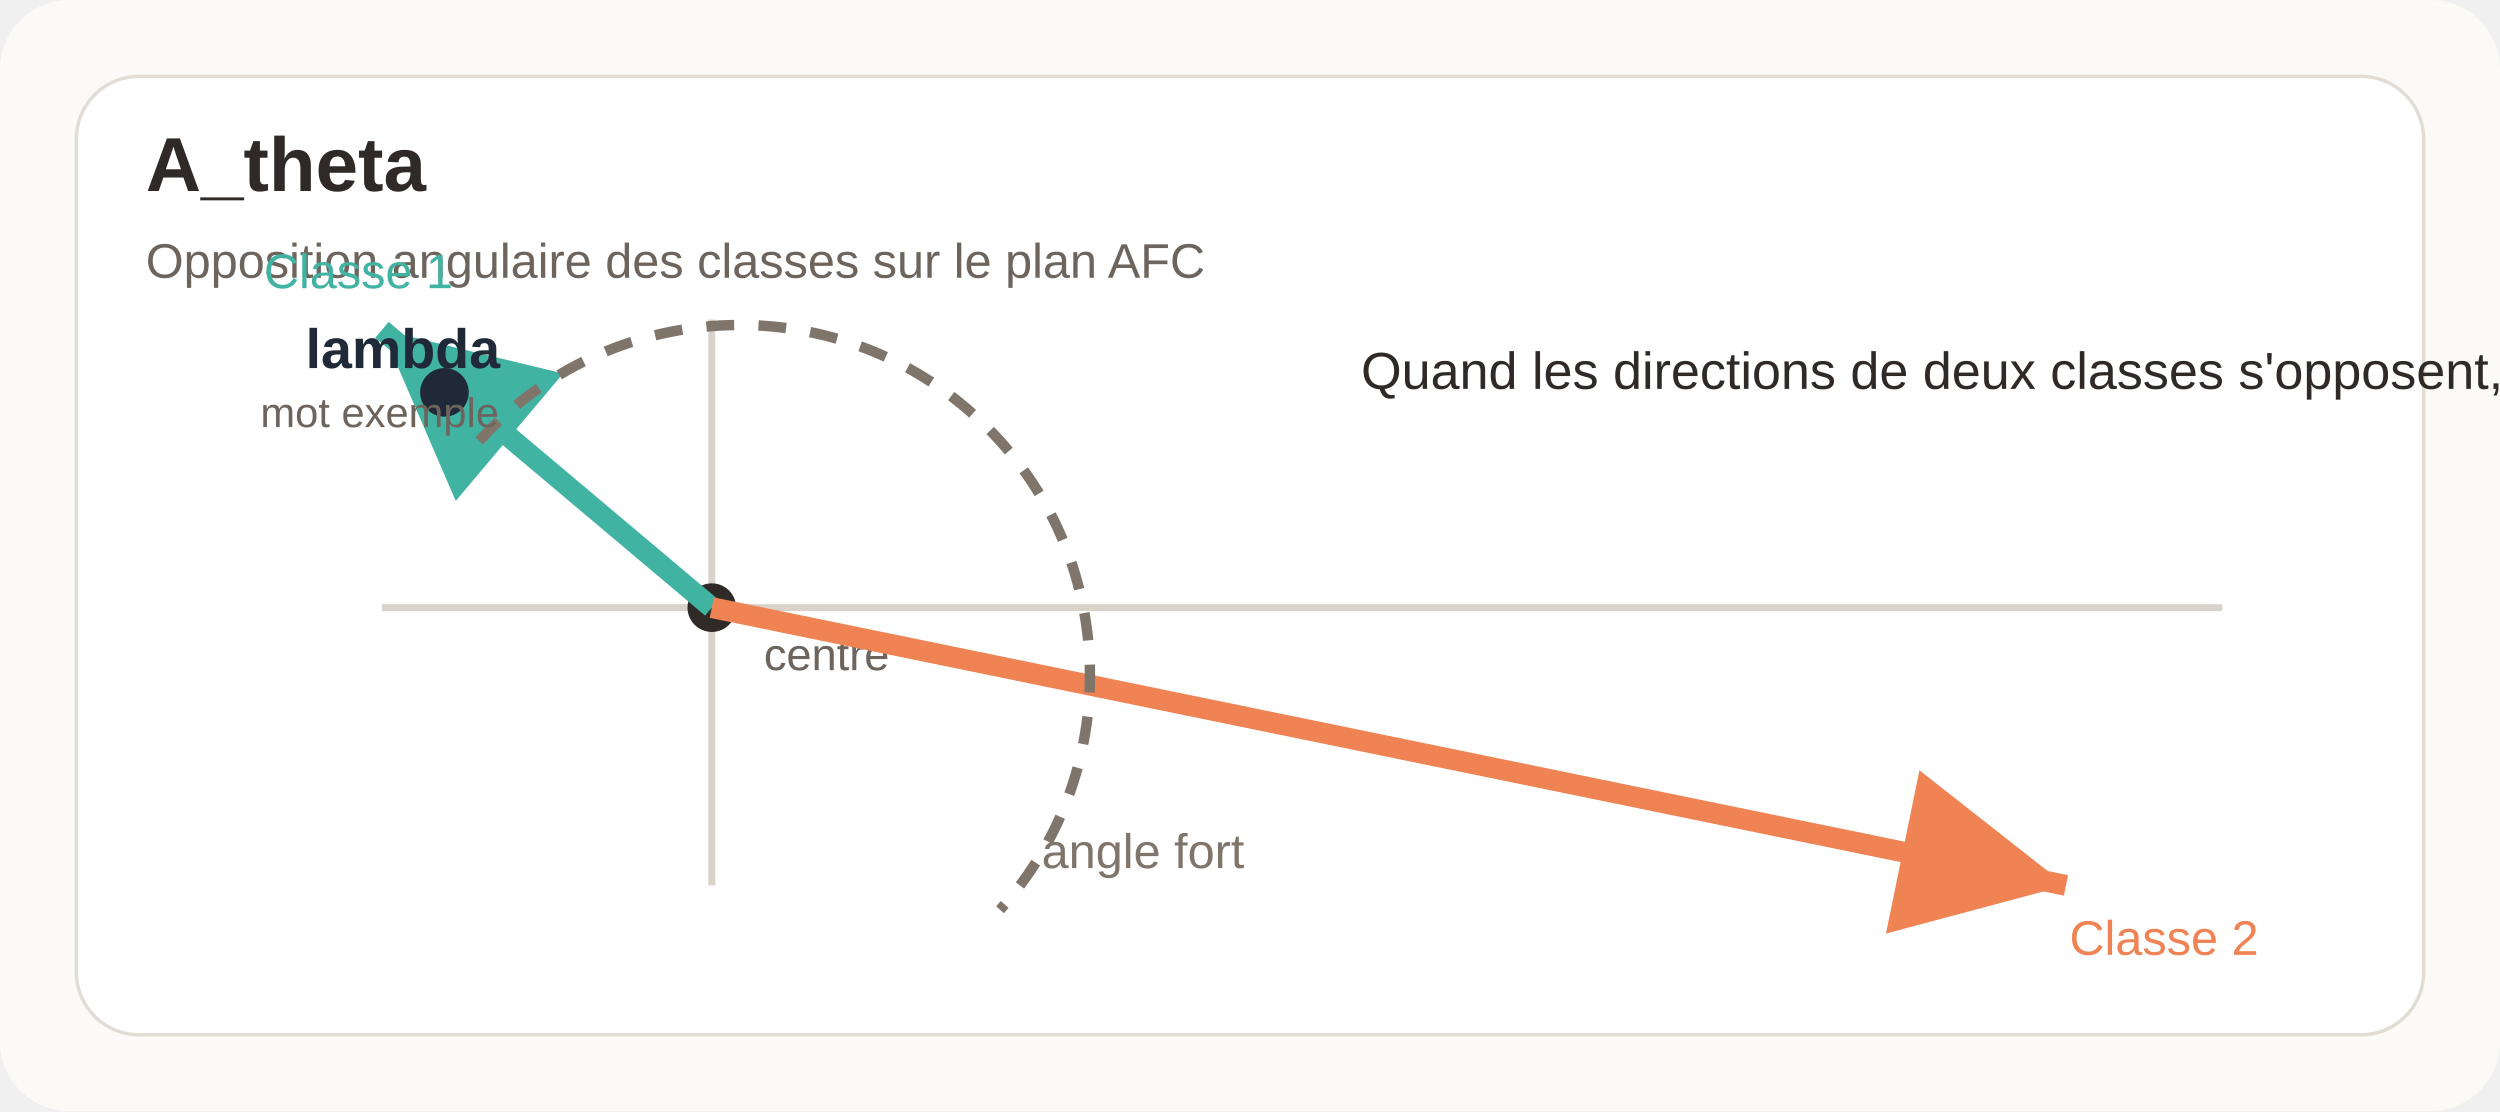
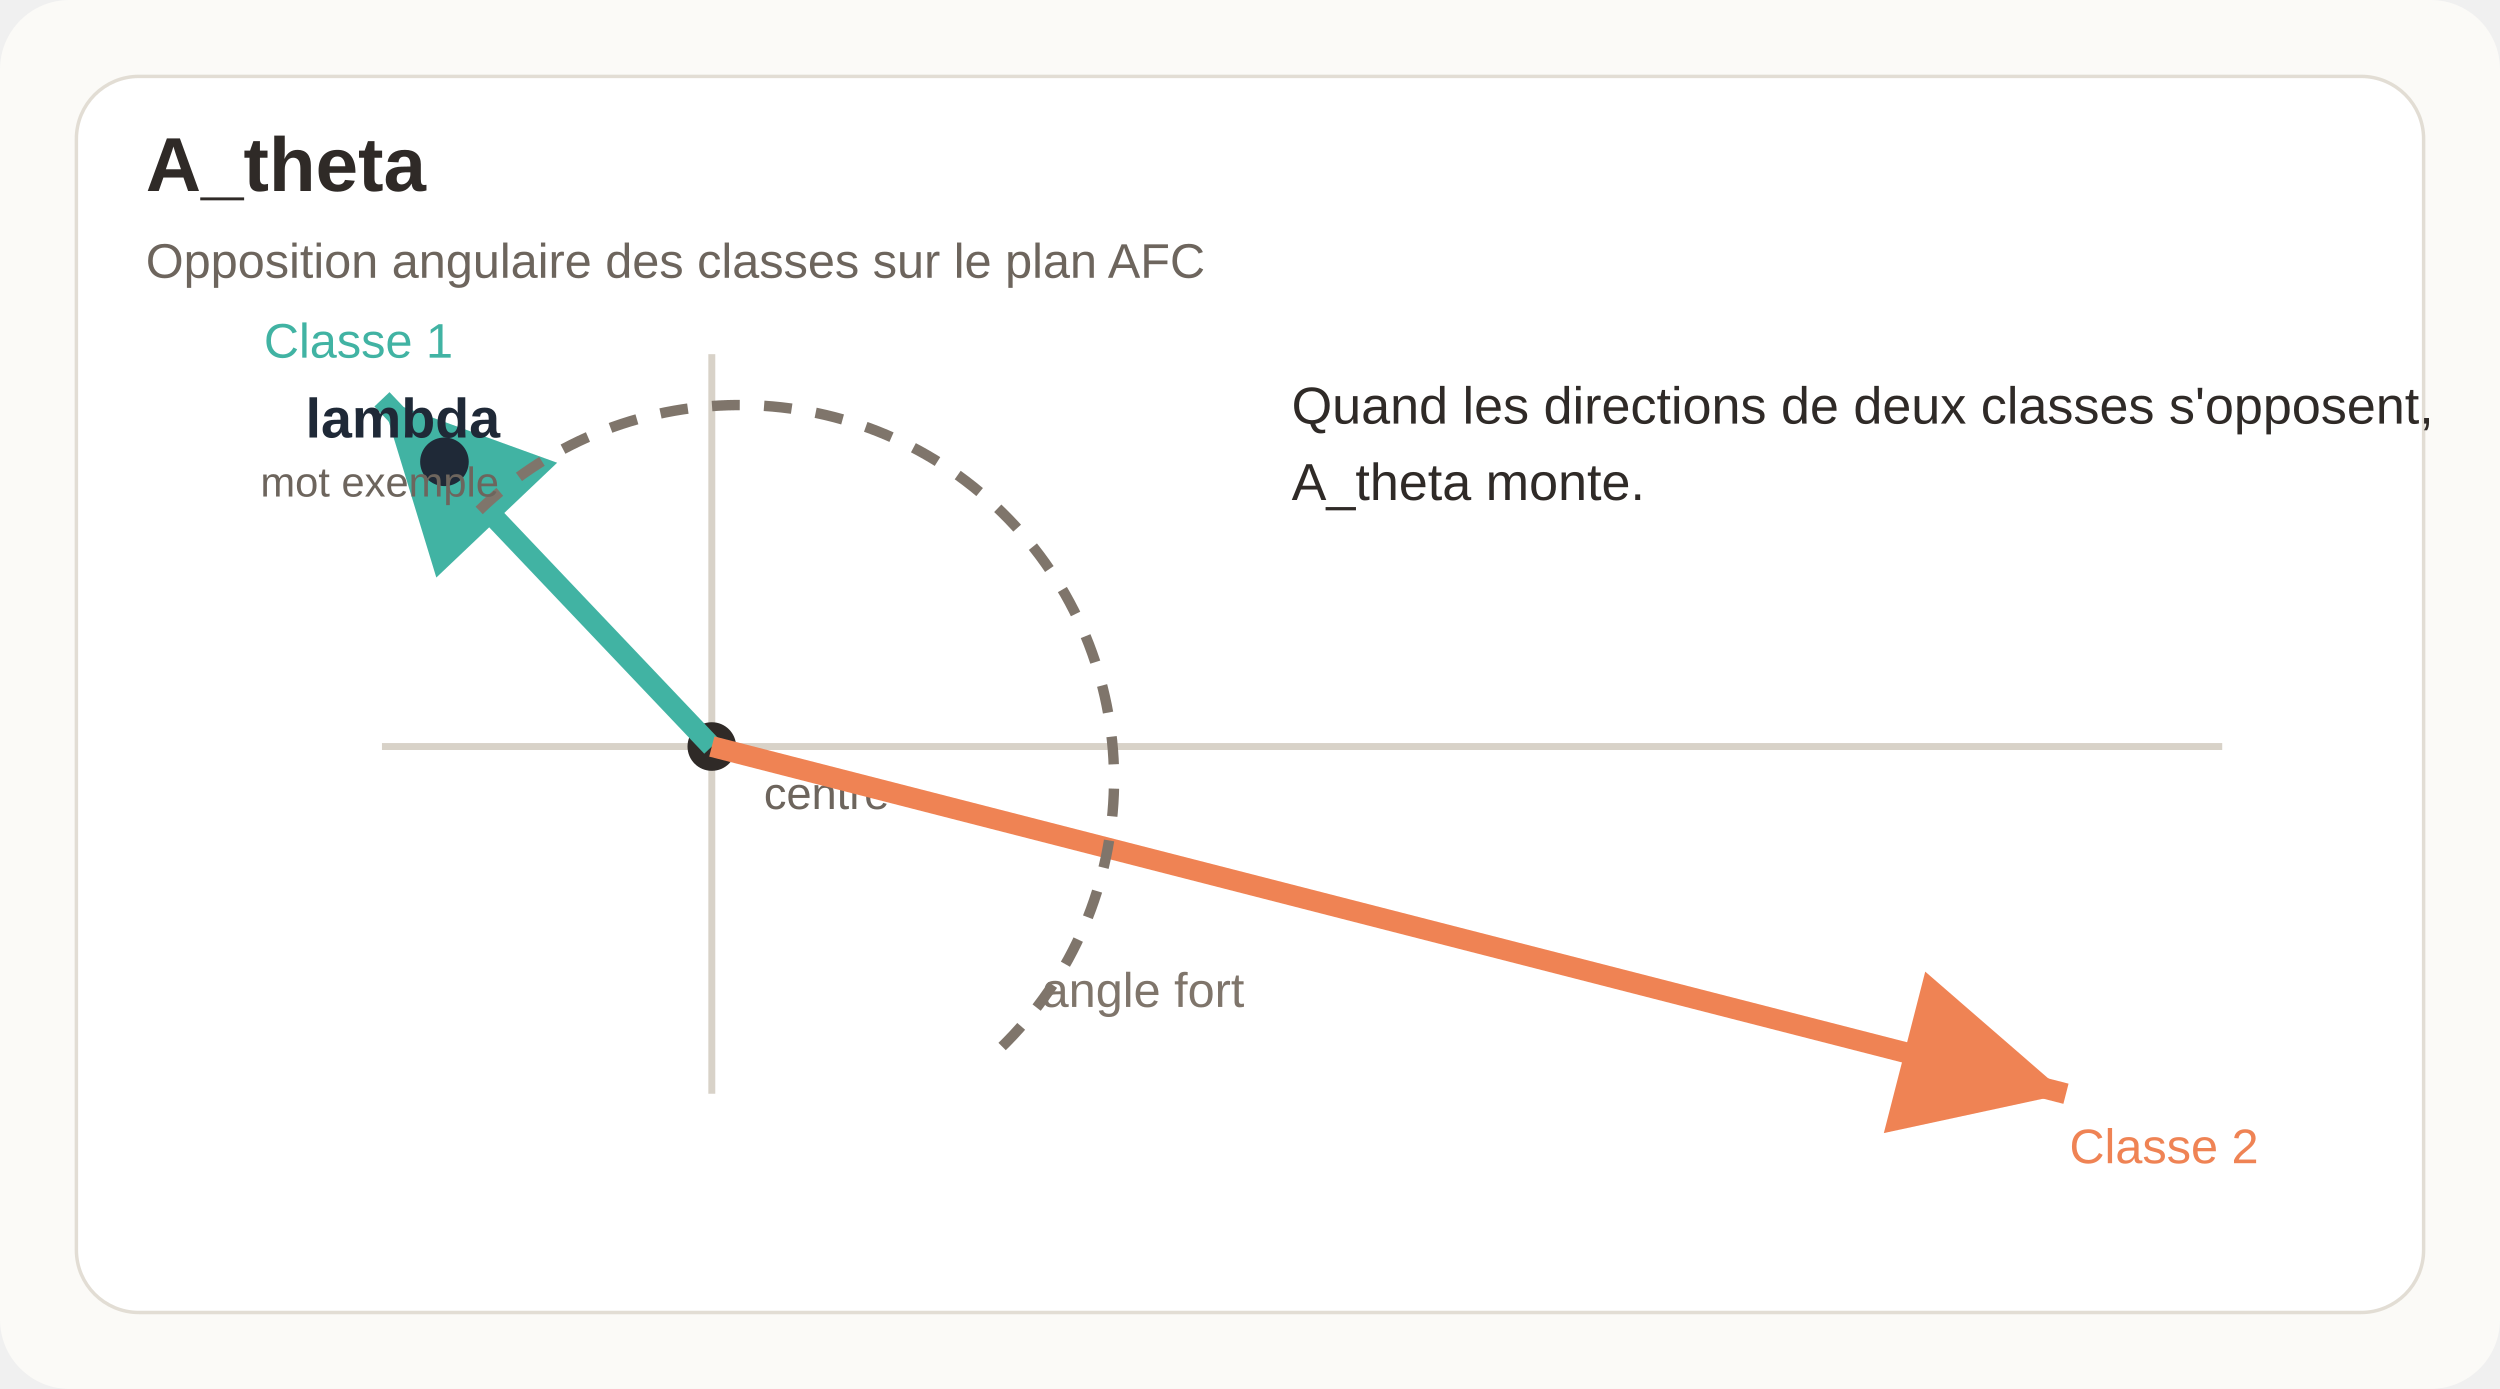
- <svg xmlns="http://www.w3.org/2000/svg" width="720" height="320" viewBox="0 0 720 320" role="img" aria-labelledby="title desc">
+ <svg xmlns="http://www.w3.org/2000/svg" width="720" height="400" viewBox="0 0 720 400" role="img" aria-labelledby="title desc">
  <defs>
    <marker id="arrow-teal" markerWidth="10" markerHeight="10" refX="8" refY="4" orient="auto">
      <path d="M0,0 L8,4 L0,8 Z" fill="#41b3a3" />
    </marker>
    <marker id="arrow-coral" markerWidth="10" markerHeight="10" refX="8" refY="4" orient="auto">
      <path d="M0,0 L8,4 L0,8 Z" fill="#ef8354" />
    </marker>
  </defs>
-   <rect width="720" height="320" rx="20" fill="#fbfaf7" />
-   <rect x="22" y="22" width="676" height="276" rx="18" fill="#ffffff" stroke="#e2ddd4" />
+   <rect width="720" height="400" rx="20" fill="#fbfaf7" />
+   <rect x="22" y="22" width="676" height="356" rx="18" fill="#ffffff" stroke="#e2ddd4" />
  <text x="42" y="55" font-family="Arial, sans-serif" font-size="22" font-weight="700" fill="#2f2a27">A_theta</text>
  <text x="42" y="80" font-family="Arial, sans-serif" font-size="14" fill="#6d655d">Opposition angulaire des classes sur le plan AFC</text>
-   <line x1="205" y1="255" x2="205" y2="92" stroke="#d8d2c8" stroke-width="2" />
-   <line x1="110" y1="175" x2="640" y2="175" stroke="#d8d2c8" stroke-width="2" />
-   <circle cx="205" cy="175" r="7" fill="#2f2a27" />
-   <text x="220" y="193" font-family="Arial, sans-serif" font-size="13" fill="#6d655d">centre</text>
-   <line x1="205" y1="175" x2="110" y2="95" stroke="#41b3a3" stroke-width="6" marker-end="url(#arrow-teal)" />
-   <line x1="205" y1="175" x2="595" y2="255" stroke="#ef8354" stroke-width="6" marker-end="url(#arrow-coral)" />
-   <path d="M138 127 A88 88 0 0 1 288 262" fill="none" stroke="#7f756b" stroke-width="3" stroke-dasharray="8 7" />
-   <text x="300" y="250" font-family="Arial, sans-serif" font-size="14" fill="#7f756b">angle fort</text>
-   <circle cx="128" cy="113" r="7" fill="#1f2937" />
-   <text x="88" y="106" font-family="Arial, sans-serif" font-size="16" font-weight="700" fill="#1f2937">lambda</text>
-   <text x="75" y="123" font-family="Arial, sans-serif" font-size="12" fill="#6d655d">mot exemple</text>
-   <text x="76" y="83" font-family="Arial, sans-serif" font-size="14" fill="#41b3a3">Classe 1</text>
-   <text x="596" y="275" font-family="Arial, sans-serif" font-size="14" fill="#ef8354">Classe 2</text>
-   <text x="392" y="112" font-family="Arial, sans-serif" font-size="15" fill="#2f2a27">Quand les directions de deux classes s'opposent, A_theta monte.</text>
+   <line x1="205" y1="315" x2="205" y2="102" stroke="#d8d2c8" stroke-width="2" />
+   <line x1="110" y1="215" x2="640" y2="215" stroke="#d8d2c8" stroke-width="2" />
+   <circle cx="205" cy="215" r="7" fill="#2f2a27" />
+   <text x="220" y="233" font-family="Arial, sans-serif" font-size="13" fill="#6d655d">centre</text>
+   <line x1="205" y1="215" x2="110" y2="115" stroke="#41b3a3" stroke-width="6" marker-end="url(#arrow-teal)" />
+   <line x1="205" y1="215" x2="595" y2="315" stroke="#ef8354" stroke-width="6" marker-end="url(#arrow-coral)" />
+   <path d="M138 147 A88 88 0 0 1 288 302" fill="none" stroke="#7f756b" stroke-width="3" stroke-dasharray="8 7" />
+   <text x="300" y="290" font-family="Arial, sans-serif" font-size="14" fill="#7f756b">angle fort</text>
+   <circle cx="128" cy="133" r="7" fill="#1f2937" />
+   <text x="88" y="126" font-family="Arial, sans-serif" font-size="16" font-weight="700" fill="#1f2937">lambda</text>
+   <text x="75" y="143" font-family="Arial, sans-serif" font-size="12" fill="#6d655d">mot exemple</text>
+   <text x="76" y="103" font-family="Arial, sans-serif" font-size="14" fill="#41b3a3">Classe 1</text>
+   <text x="596" y="335" font-family="Arial, sans-serif" font-size="14" fill="#ef8354">Classe 2</text>
+   <text x="372" y="122" font-family="Arial, sans-serif" font-size="15" fill="#2f2a27">Quand les directions de deux classes s'opposent,</text>
+   <text x="372" y="144" font-family="Arial, sans-serif" font-size="15" fill="#2f2a27">A_theta monte.</text>
</svg>
